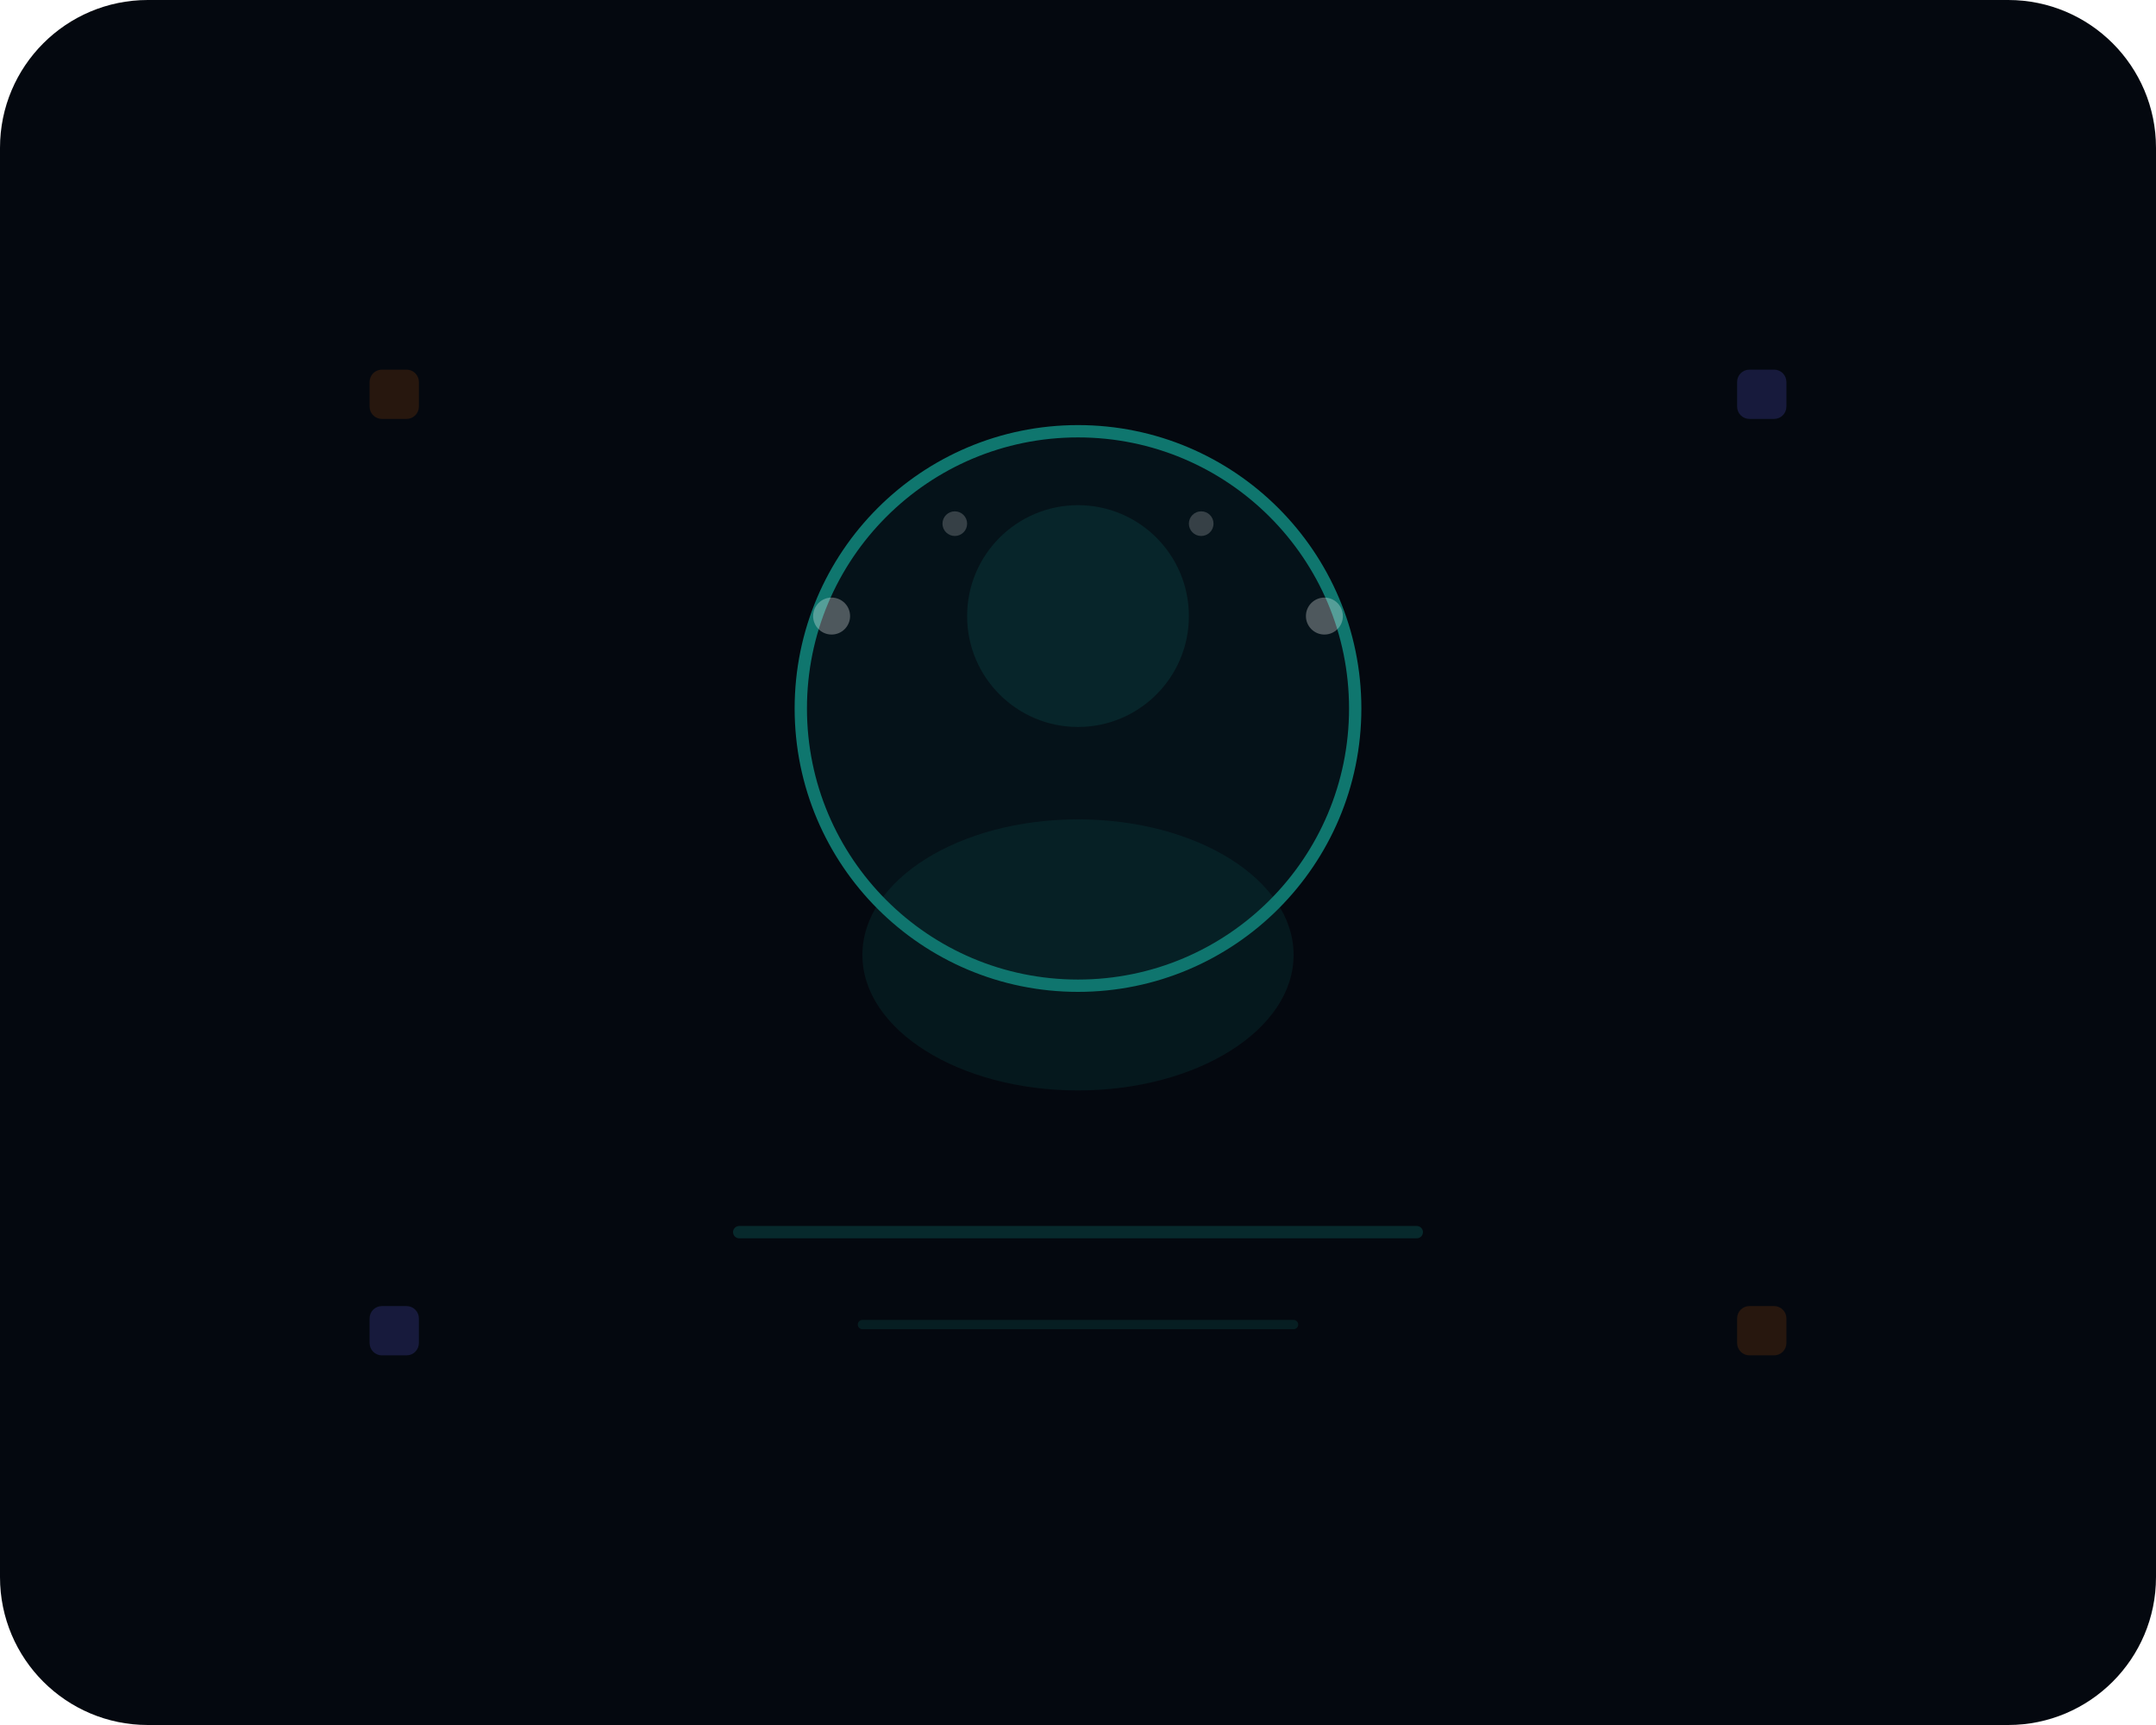
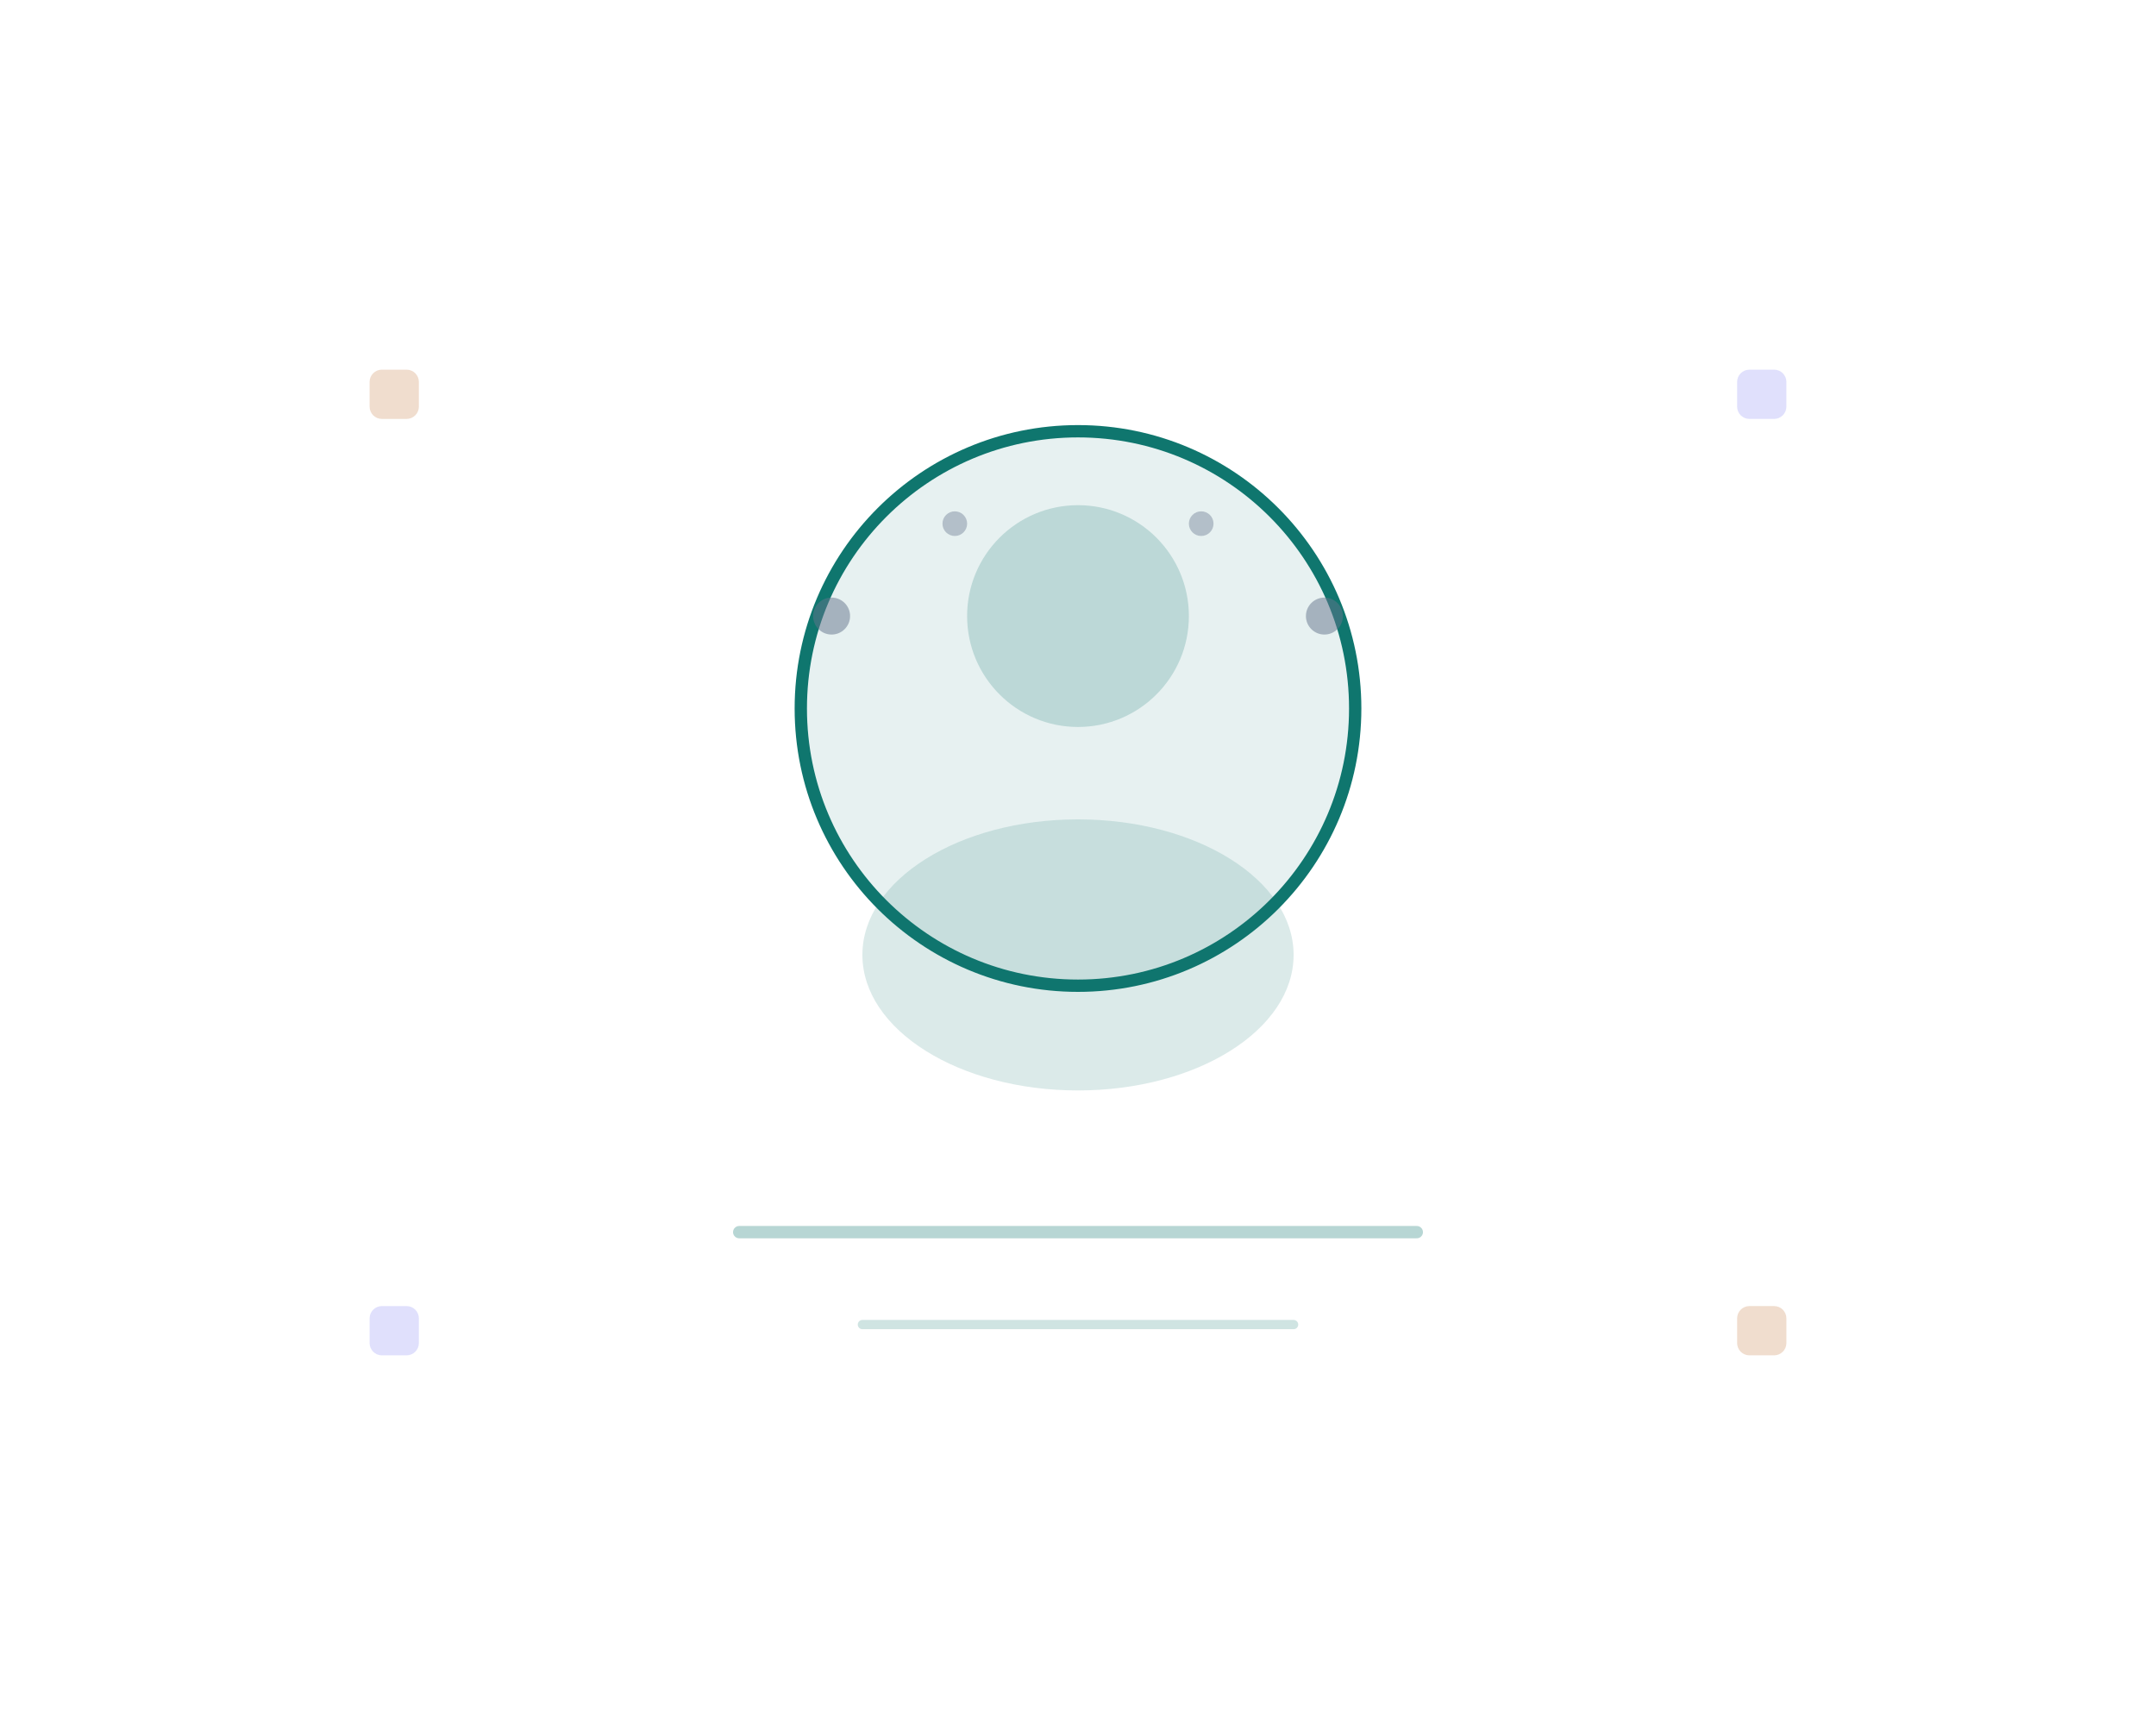
<svg xmlns="http://www.w3.org/2000/svg" viewBox="0 0 350 280" fill="none">
-   <rect width="350" height="280" rx="24" fill="#04080f" />
  <circle cx="175" cy="115" r="45" fill="rgba(15,118,110,0.1)" stroke="#0f766e" stroke-width="2" />
  <circle cx="175" cy="100" r="18" fill="rgba(15,118,110,0.2)" />
  <ellipse cx="175" cy="155" rx="35" ry="22" fill="rgba(15,118,110,0.15)" />
  <line x1="120" y1="200" x2="230" y2="200" stroke="#0f766e" stroke-width="2" stroke-linecap="round" opacity="0.3" />
  <line x1="140" y1="215" x2="210" y2="215" stroke="#0f766e" stroke-width="1.5" stroke-linecap="round" opacity="0.2" />
-   <circle cx="135" cy="100" r="3" fill="#f8fafc" opacity="0.3" />
-   <circle cx="215" cy="100" r="3" fill="#f8fafc" opacity="0.3" />
-   <circle cx="155" cy="85" r="2" fill="#f8fafc" opacity="0.2" />
-   <circle cx="195" cy="85" r="2" fill="#f8fafc" opacity="0.2" />
+   <circle cx="135" cy="100" r="3" fill="#64748b" opacity="0.5" />
+   <circle cx="215" cy="100" r="3" fill="#64748b" opacity="0.5" />
+   <circle cx="155" cy="85" r="2" fill="#64748b" opacity="0.4" />
+   <circle cx="195" cy="85" r="2" fill="#64748b" opacity="0.4" />
  <rect x="60" y="60" width="8" height="8" rx="2" fill="#b45309" opacity="0.2" />
  <rect x="282" y="60" width="8" height="8" rx="2" fill="#6366f1" opacity="0.2" />
  <rect x="60" y="212" width="8" height="8" rx="2" fill="#6366f1" opacity="0.2" />
  <rect x="282" y="212" width="8" height="8" rx="2" fill="#b45309" opacity="0.2" />
</svg>
